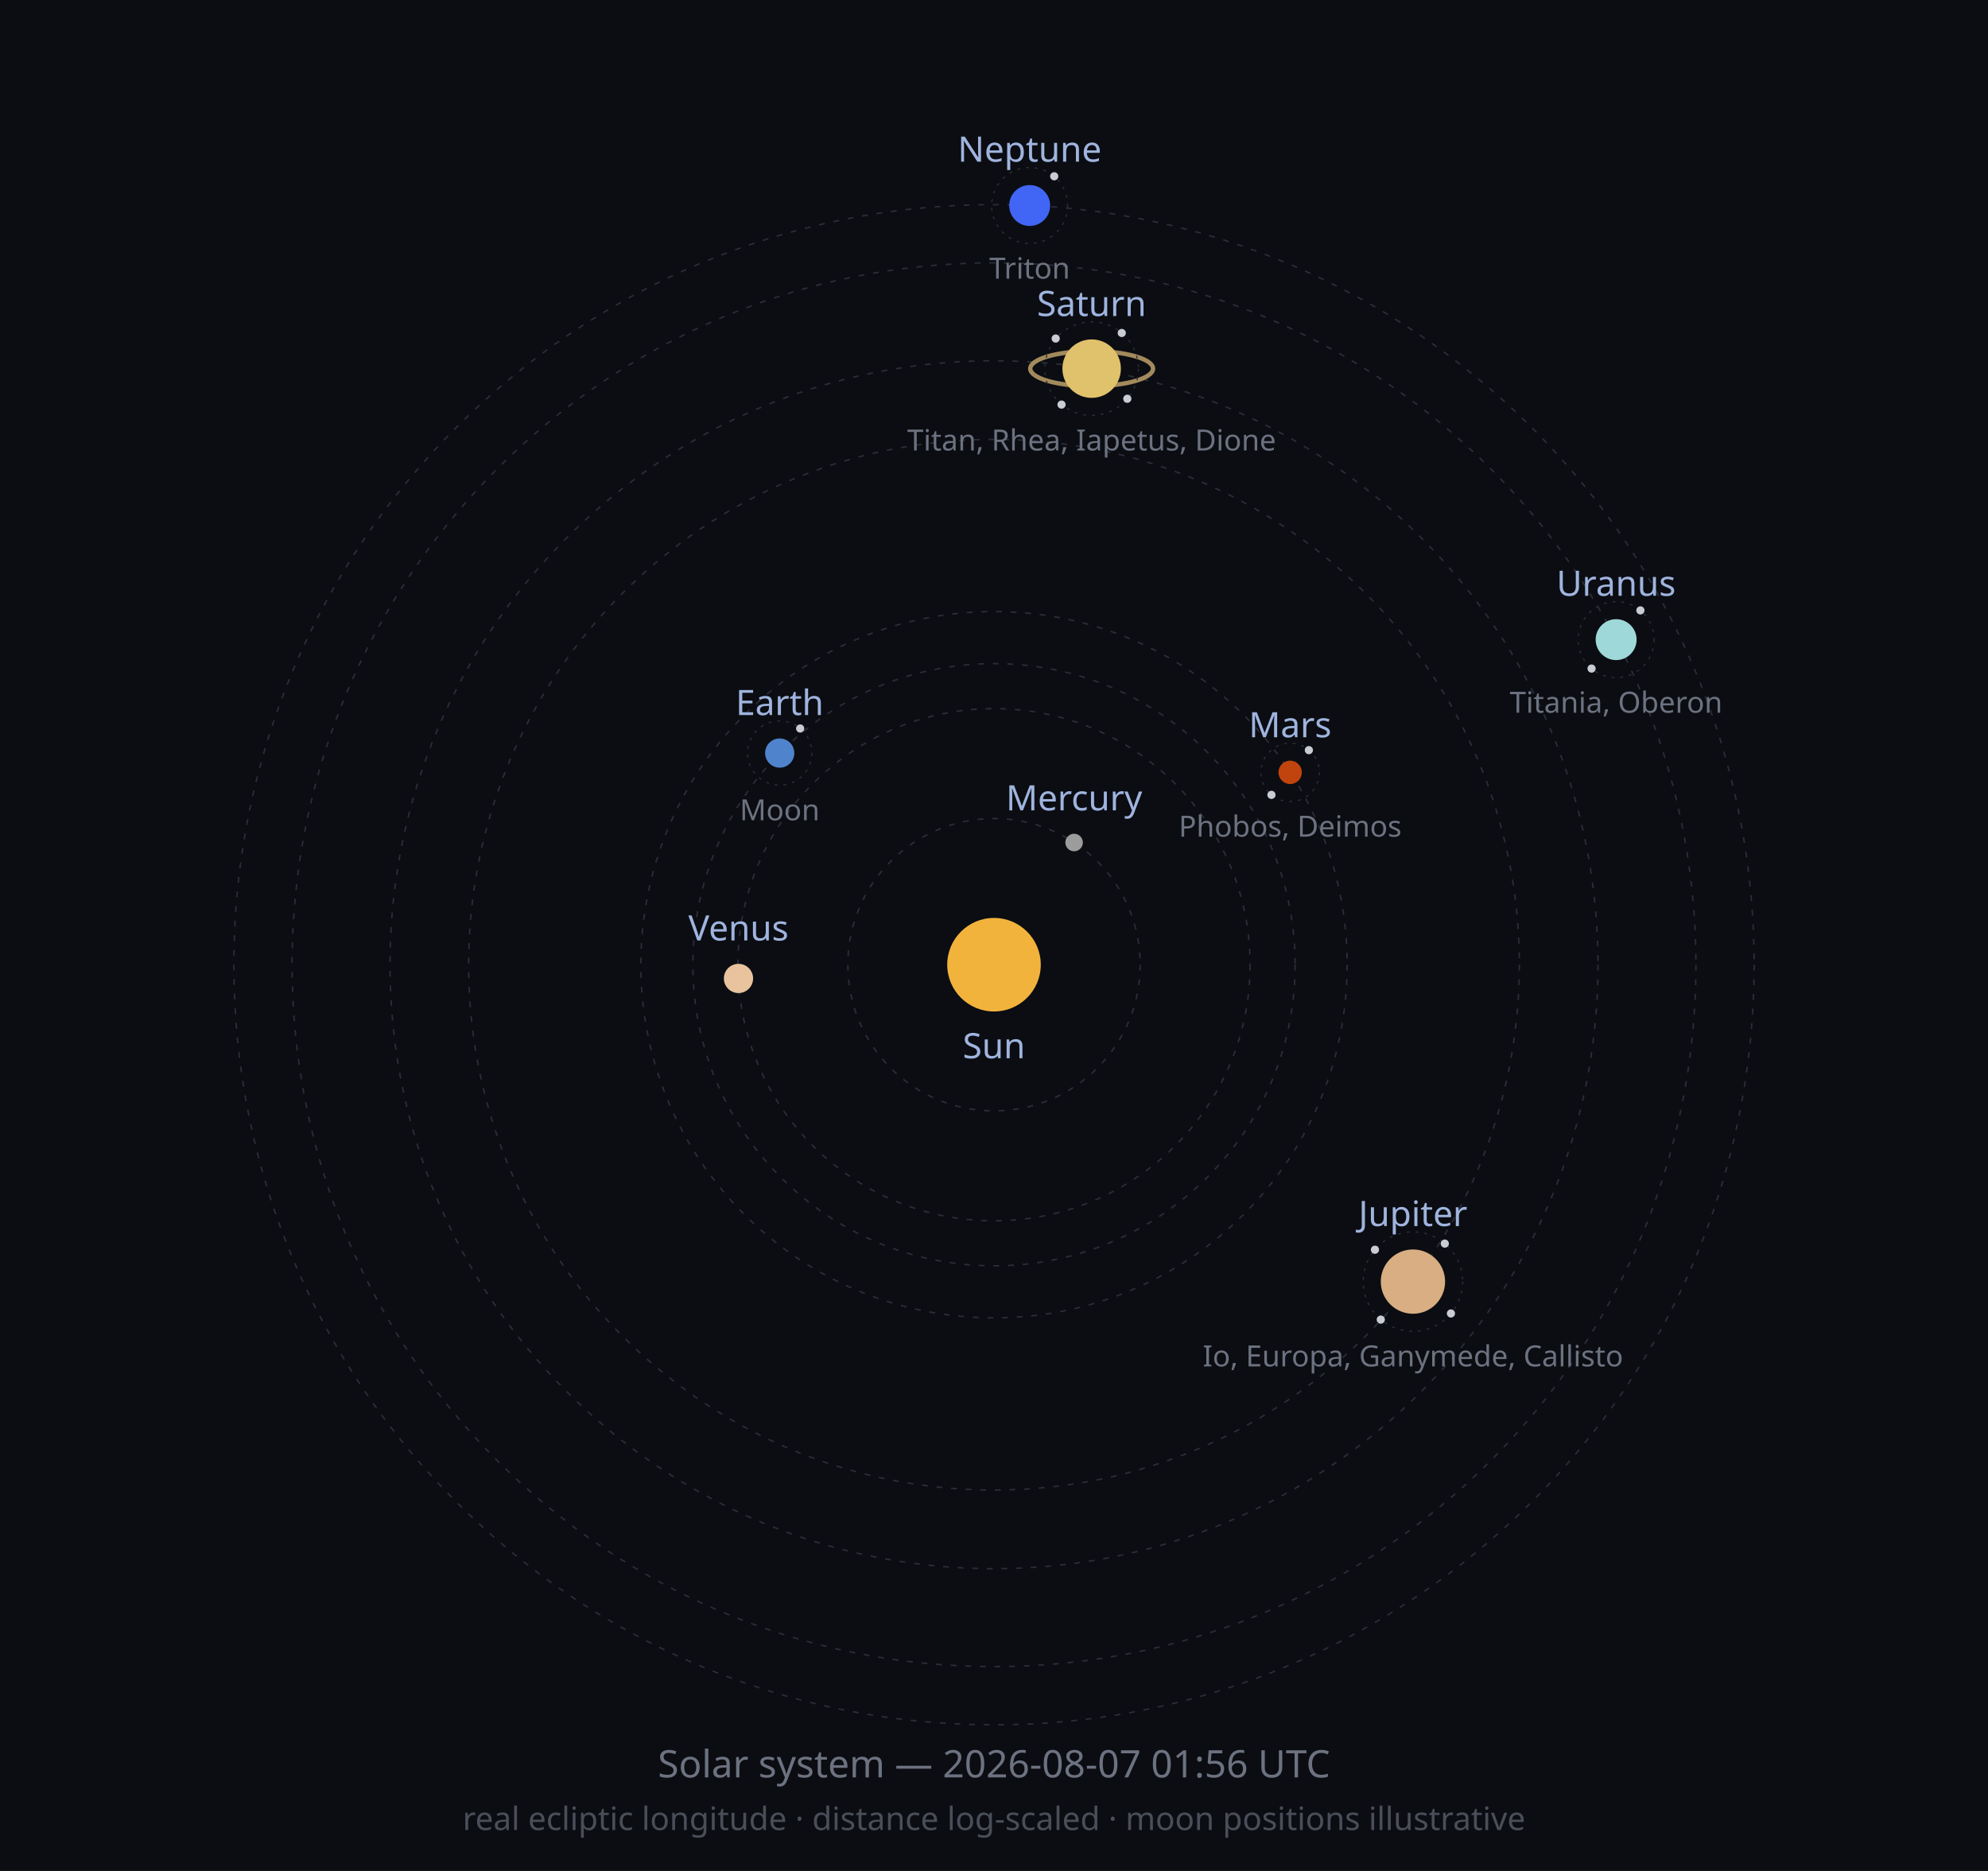
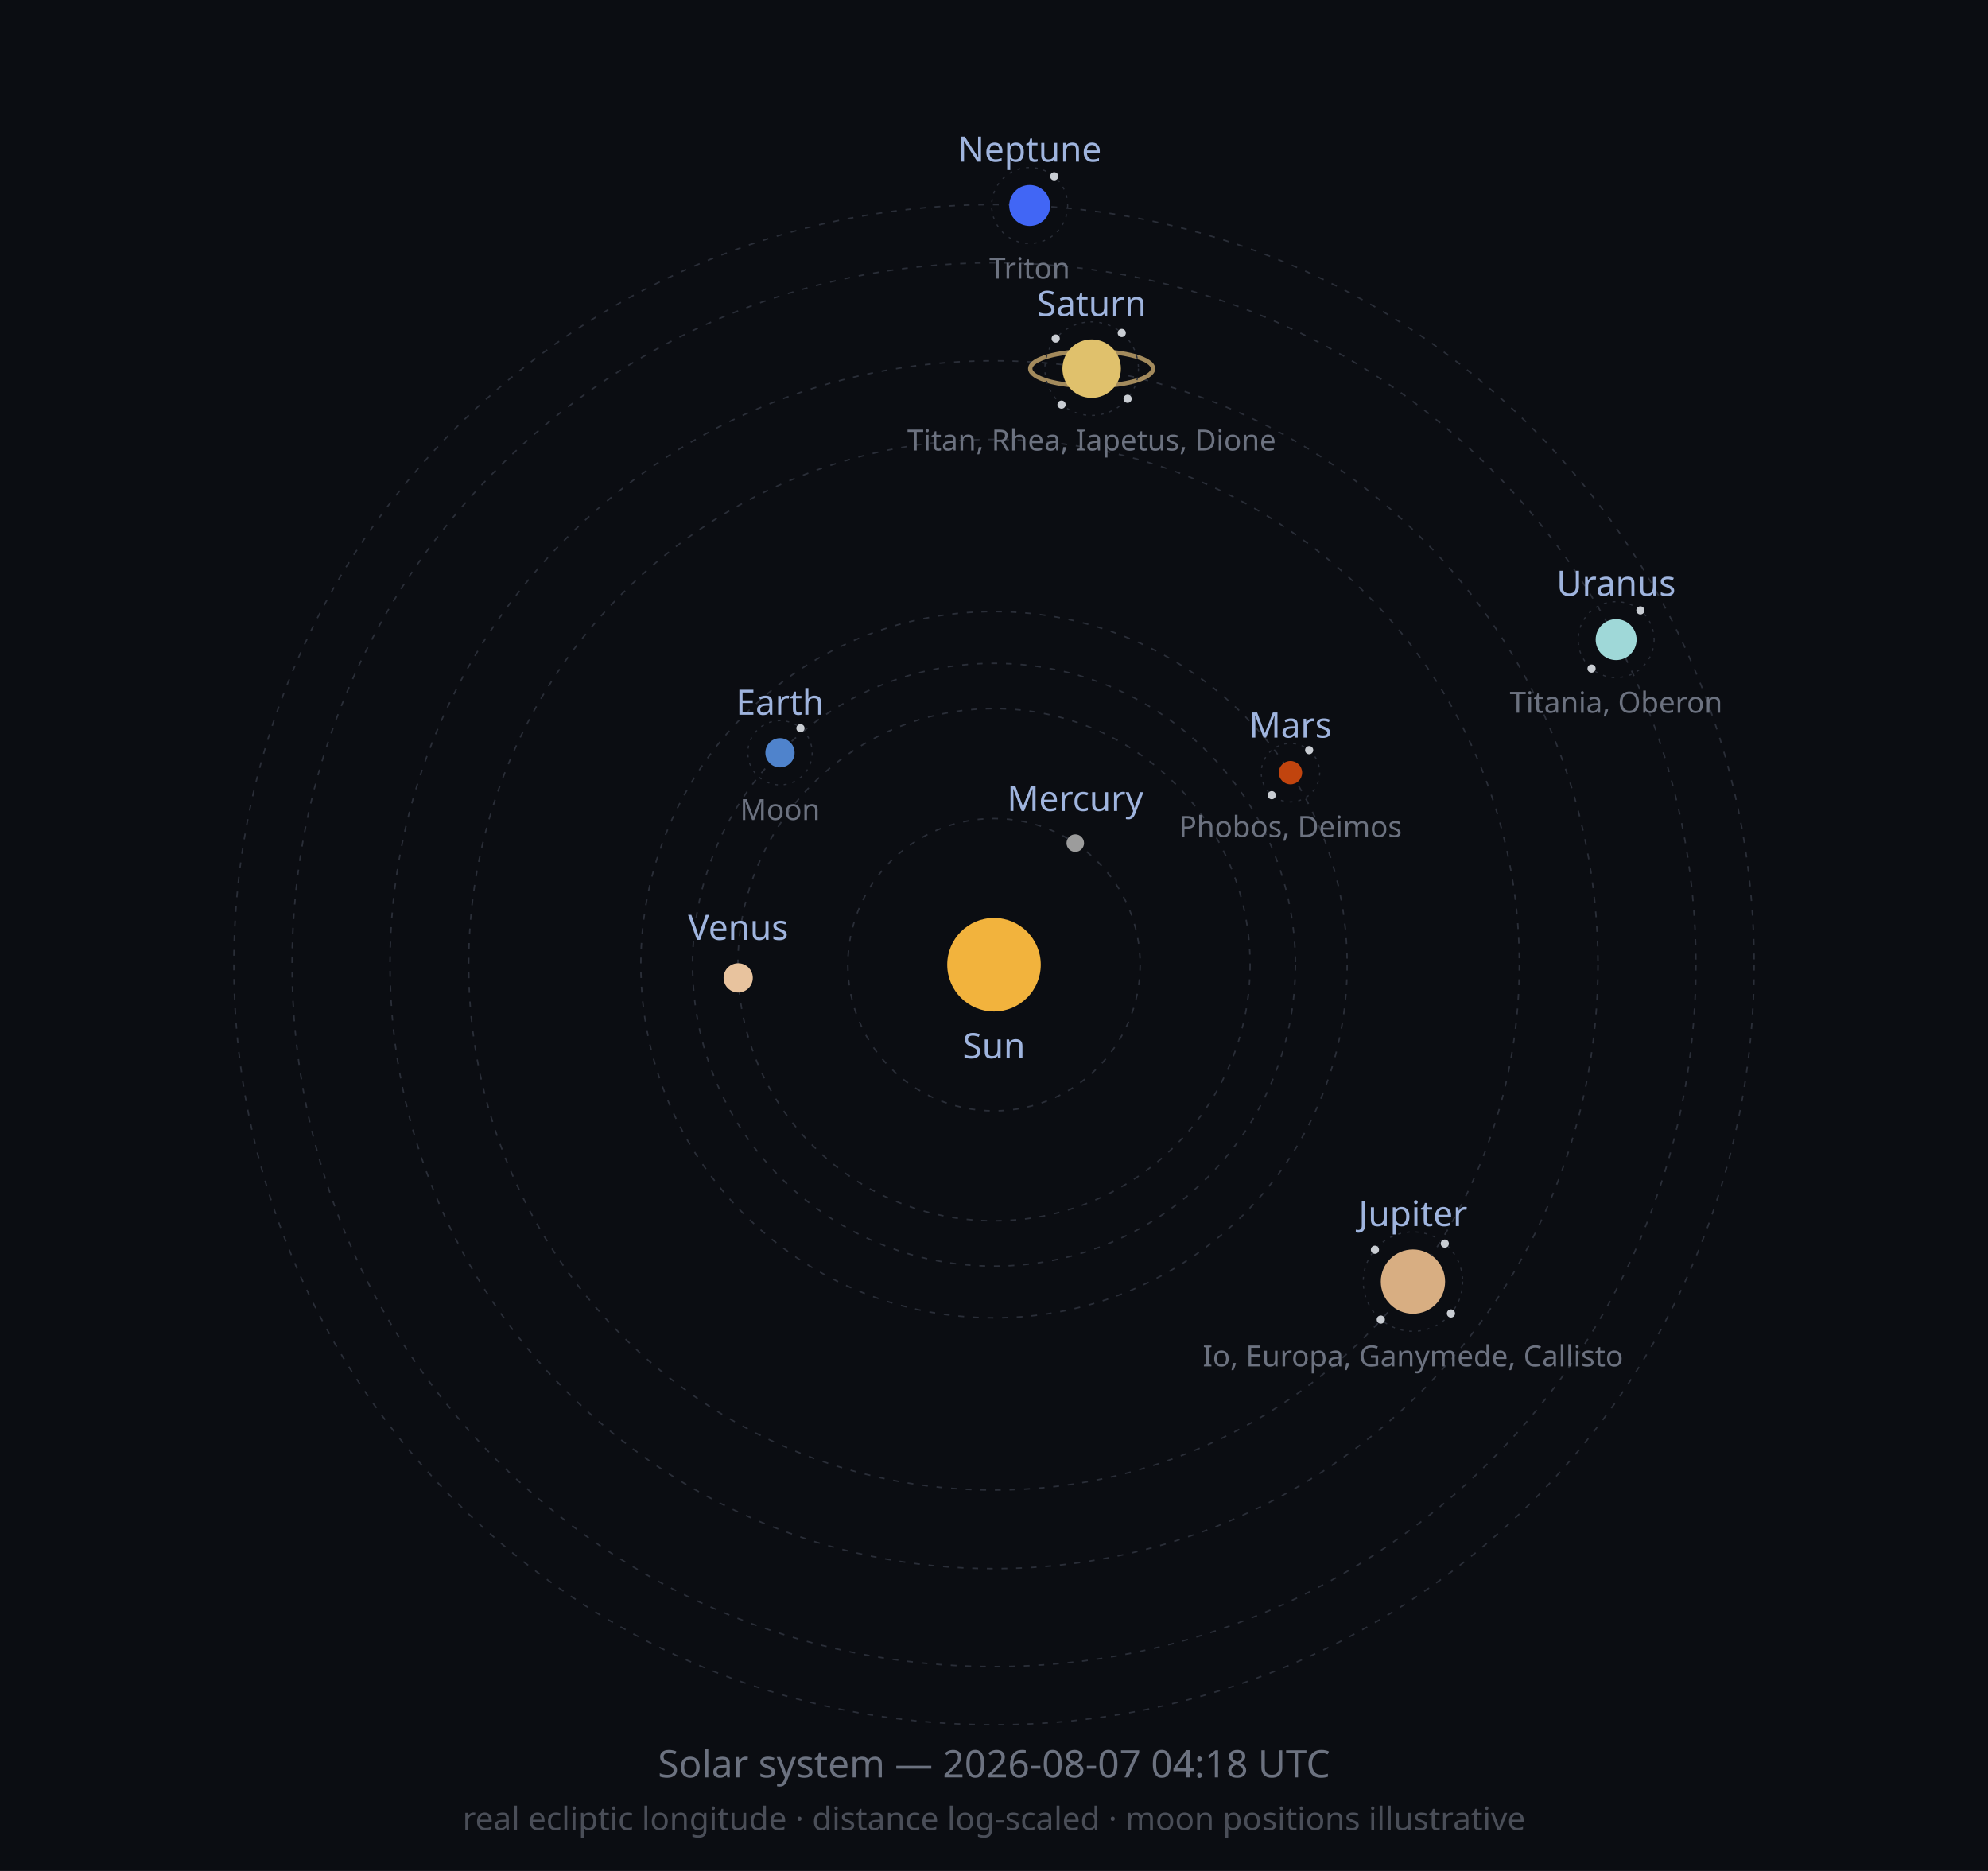
<svg xmlns="http://www.w3.org/2000/svg" width="680" height="640" viewBox="0 0 680 640" role="img">
  <defs>
    <marker id="arrow" viewBox="0 0 10 10" refX="8" refY="5" markerWidth="6" markerHeight="6" orient="auto-start-reverse">
      <path d="M2 1L8 5L2 9" fill="none" stroke="context-stroke" stroke-width="1.5" stroke-linecap="round" stroke-linejoin="round" />
    </marker>
  </defs>
  <style>
  .orbit { fill: none; stroke: #2A2E38; stroke-width: 0.5; stroke-dasharray: 2 3; }
  .moonorbit { fill: none; stroke: #2A2E38; stroke-width: 0.4; stroke-dasharray: 1 2; }
  .lbl { font-family: sans-serif; font-size: 12px; fill: #9FB4DE; }
  .moonlbl { font-family: sans-serif; font-size: 10px; fill: #6C7280; }
</style>
  <rect width="680" height="640" fill="#0B0D12" />
  <circle class="orbit" cx="340" cy="330" r="50.0" />
  <circle class="orbit" cx="340" cy="330" r="87.6" />
-   <circle class="orbit" cx="340" cy="330" r="103.0" />
+   <circle class="orbit" cx="340" cy="330" r="103.1" />
  <circle class="orbit" cx="340" cy="330" r="120.8" />
  <circle class="orbit" cx="340" cy="330" r="179.7" />
  <circle class="orbit" cx="340" cy="330" r="206.6" />
  <circle class="orbit" cx="340" cy="330" r="240.1" />
  <circle class="orbit" cx="340" cy="330" r="260.0" />
  <circle cx="340" cy="330" r="16" fill="#F2B33D" />
  <text class="lbl" x="340" y="362" text-anchor="middle">Sun</text>
-   <circle cx="367.4" cy="288.2" r="3" fill="#9C9C9C" />
-   <text class="lbl" x="367.4" y="277.2" text-anchor="middle">Mercury</text>
-   <circle cx="252.6" cy="334.7" r="5" fill="#E8C39E" />
-   <text class="lbl" x="252.6" y="321.7" text-anchor="middle">Venus</text>
-   <circle cx="266.7" cy="257.6" r="5" fill="#4F83CC" />
-   <circle class="moonorbit" cx="266.7" cy="257.6" r="11" />
-   <circle cx="273.7" cy="249.2" r="1.4" fill="#C9CDD3" />
-   <text class="moonlbl" x="266.7" y="280.6" text-anchor="middle">Moon</text>
-   <text class="lbl" x="266.7" y="244.6" text-anchor="middle">Earth</text>
-   <circle cx="441.3" cy="264.2" r="4" fill="#C1440E" />
-   <circle class="moonorbit" cx="441.3" cy="264.2" r="10" />
-   <circle cx="447.7" cy="256.6" r="1.4" fill="#C9CDD3" />
-   <circle cx="434.9" cy="271.9" r="1.4" fill="#C9CDD3" />
-   <text class="moonlbl" x="441.3" y="286.2" text-anchor="middle">Phobos, Deimos</text>
-   <text class="lbl" x="441.3" y="252.2" text-anchor="middle">Mars</text>
+   <circle cx="367.8" cy="288.4" r="3" fill="#9C9C9C" />
+   <text class="lbl" x="367.8" y="277.4" text-anchor="middle">Mercury</text>
+   <circle cx="252.5" cy="334.5" r="5" fill="#E8C39E" />
+   <text class="lbl" x="252.5" y="321.5" text-anchor="middle">Venus</text>
+   <circle cx="266.8" cy="257.5" r="5" fill="#4F83CC" />
+   <circle class="moonorbit" cx="266.8" cy="257.5" r="11" />
+   <circle cx="273.8" cy="249.1" r="1.4" fill="#C9CDD3" />
+   <text class="moonlbl" x="266.8" y="280.5" text-anchor="middle">Moon</text>
+   <text class="lbl" x="266.8" y="244.5" text-anchor="middle">Earth</text>
+   <circle cx="441.4" cy="264.3" r="4" fill="#C1440E" />
+   <circle class="moonorbit" cx="441.4" cy="264.3" r="10" />
+   <circle cx="447.8" cy="256.6" r="1.4" fill="#C9CDD3" />
+   <circle cx="435.0" cy="272.0" r="1.4" fill="#C9CDD3" />
+   <text class="moonlbl" x="441.4" y="286.3" text-anchor="middle">Phobos, Deimos</text>
+   <text class="lbl" x="441.4" y="252.3" text-anchor="middle">Mars</text>
  <circle cx="483.3" cy="438.4" r="11" fill="#D8AE82" />
  <circle class="moonorbit" cx="483.3" cy="438.4" r="17" />
  <circle cx="494.2" cy="425.4" r="1.4" fill="#C9CDD3" />
  <circle cx="496.3" cy="449.3" r="1.4" fill="#C9CDD3" />
  <circle cx="472.3" cy="451.4" r="1.4" fill="#C9CDD3" />
  <circle cx="470.3" cy="427.5" r="1.4" fill="#C9CDD3" />
  <text class="moonlbl" x="483.3" y="467.4" text-anchor="middle">Io, Europa, Ganymede, Callisto</text>
  <text class="lbl" x="483.3" y="419.4" text-anchor="middle">Jupiter</text>
  <ellipse cx="373.4" cy="126.1" rx="21.0" ry="6.0" fill="none" stroke="#C9A96E" stroke-width="1.5" opacity="0.8" />
  <circle cx="373.4" cy="126.1" r="10" fill="#E0C16C" />
  <circle class="moonorbit" cx="373.4" cy="126.1" r="16" />
  <circle cx="383.7" cy="113.9" r="1.4" fill="#C9CDD3" />
-   <circle cx="385.6" cy="136.4" r="1.4" fill="#C9CDD3" />
+   <circle cx="385.7" cy="136.4" r="1.4" fill="#C9CDD3" />
  <circle cx="363.1" cy="138.4" r="1.4" fill="#C9CDD3" />
  <circle cx="361.1" cy="115.8" r="1.4" fill="#C9CDD3" />
  <text class="moonlbl" x="373.4" y="154.1" text-anchor="middle">Titan, Rhea, Iapetus, Dione</text>
  <text class="lbl" x="373.4" y="108.1" text-anchor="middle">Saturn</text>
  <circle cx="552.8" cy="218.8" r="7" fill="#9FD8D8" />
  <circle class="moonorbit" cx="552.8" cy="218.8" r="13" />
  <circle cx="561.1" cy="208.8" r="1.4" fill="#C9CDD3" />
  <circle cx="544.4" cy="228.7" r="1.4" fill="#C9CDD3" />
  <text class="moonlbl" x="552.8" y="243.8" text-anchor="middle">Titania, Oberon</text>
  <text class="lbl" x="552.8" y="203.8" text-anchor="middle">Uranus</text>
  <circle cx="352.2" cy="70.3" r="7" fill="#4166F5" />
  <circle class="moonorbit" cx="352.2" cy="70.3" r="13" />
  <circle cx="360.6" cy="60.3" r="1.4" fill="#C9CDD3" />
  <text class="moonlbl" x="352.2" y="95.3" text-anchor="middle">Triton</text>
  <text class="lbl" x="352.2" y="55.3" text-anchor="middle">Neptune</text>
-   <text x="340" y="608" font-size="13" fill="#6C7280" text-anchor="middle" font-family="sans-serif">Solar system — 2026-08-07 01:56 UTC</text>
+   <text x="340" y="608" font-size="13" fill="#6C7280" text-anchor="middle" font-family="sans-serif">Solar system — 2026-08-07 04:18 UTC</text>
  <text x="340" y="626" font-size="11" fill="#4A4E58" text-anchor="middle" font-family="sans-serif">real ecliptic longitude · distance log-scaled · moon positions illustrative</text>
</svg>
